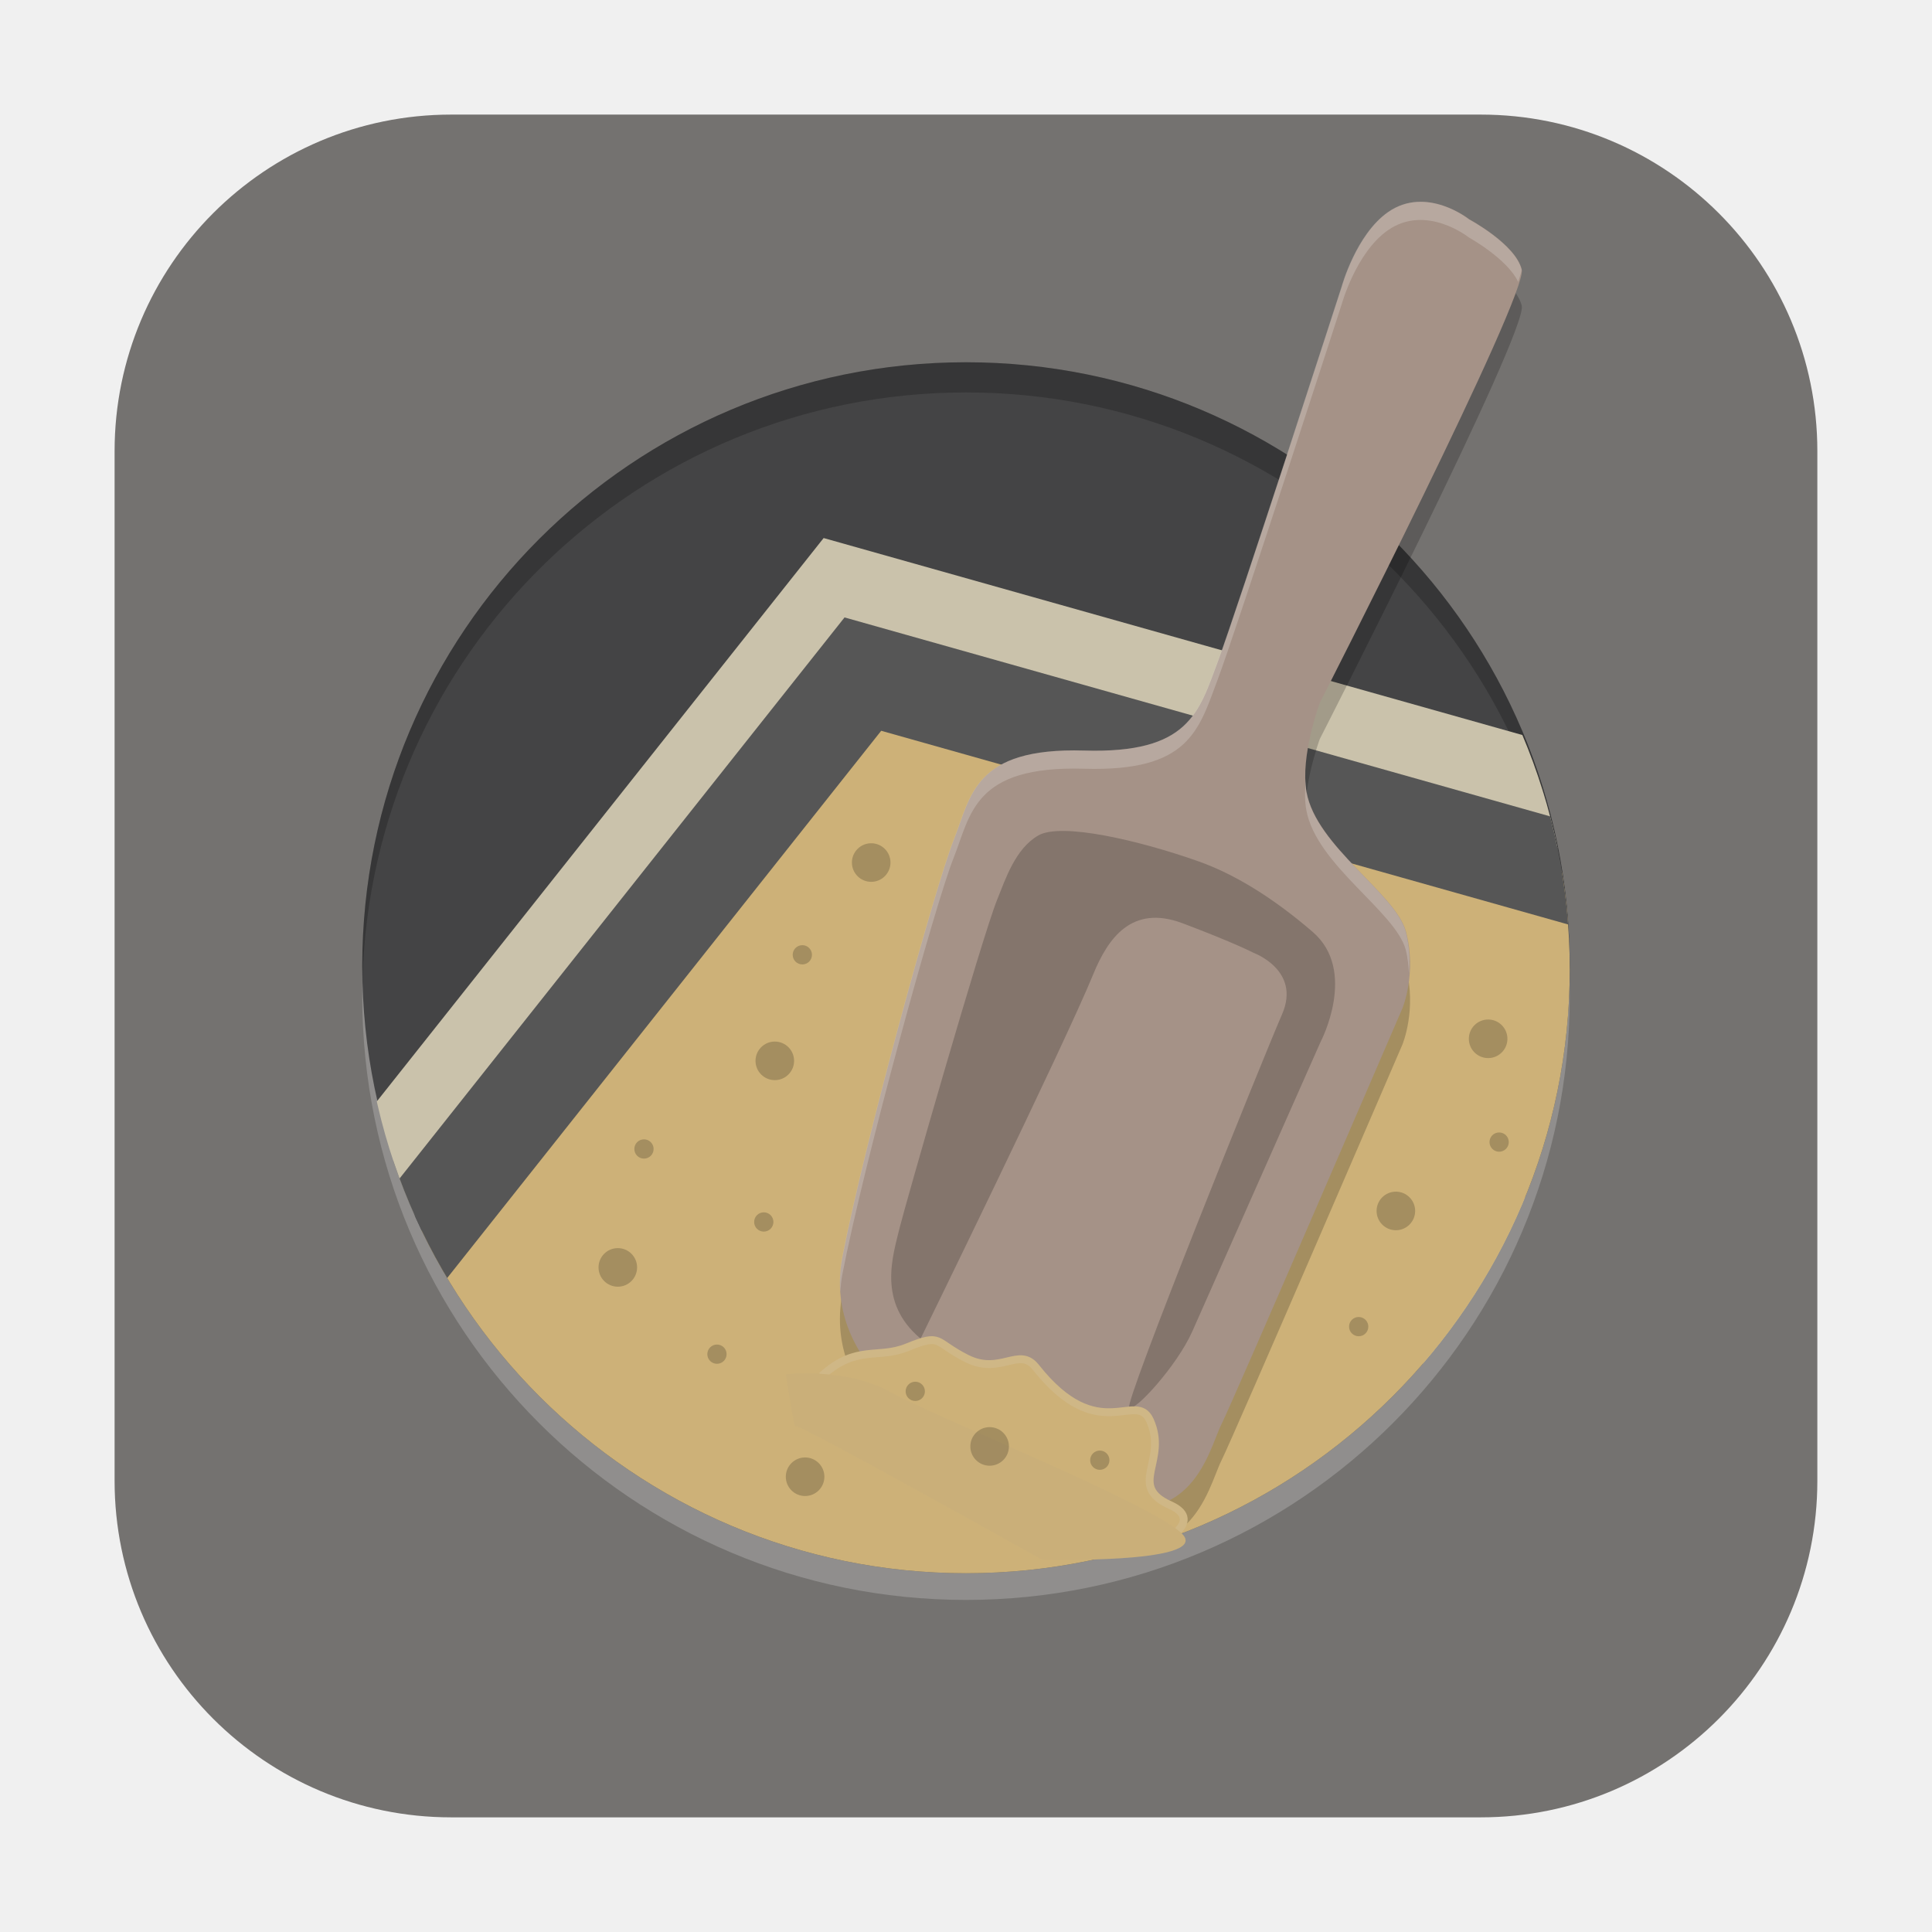
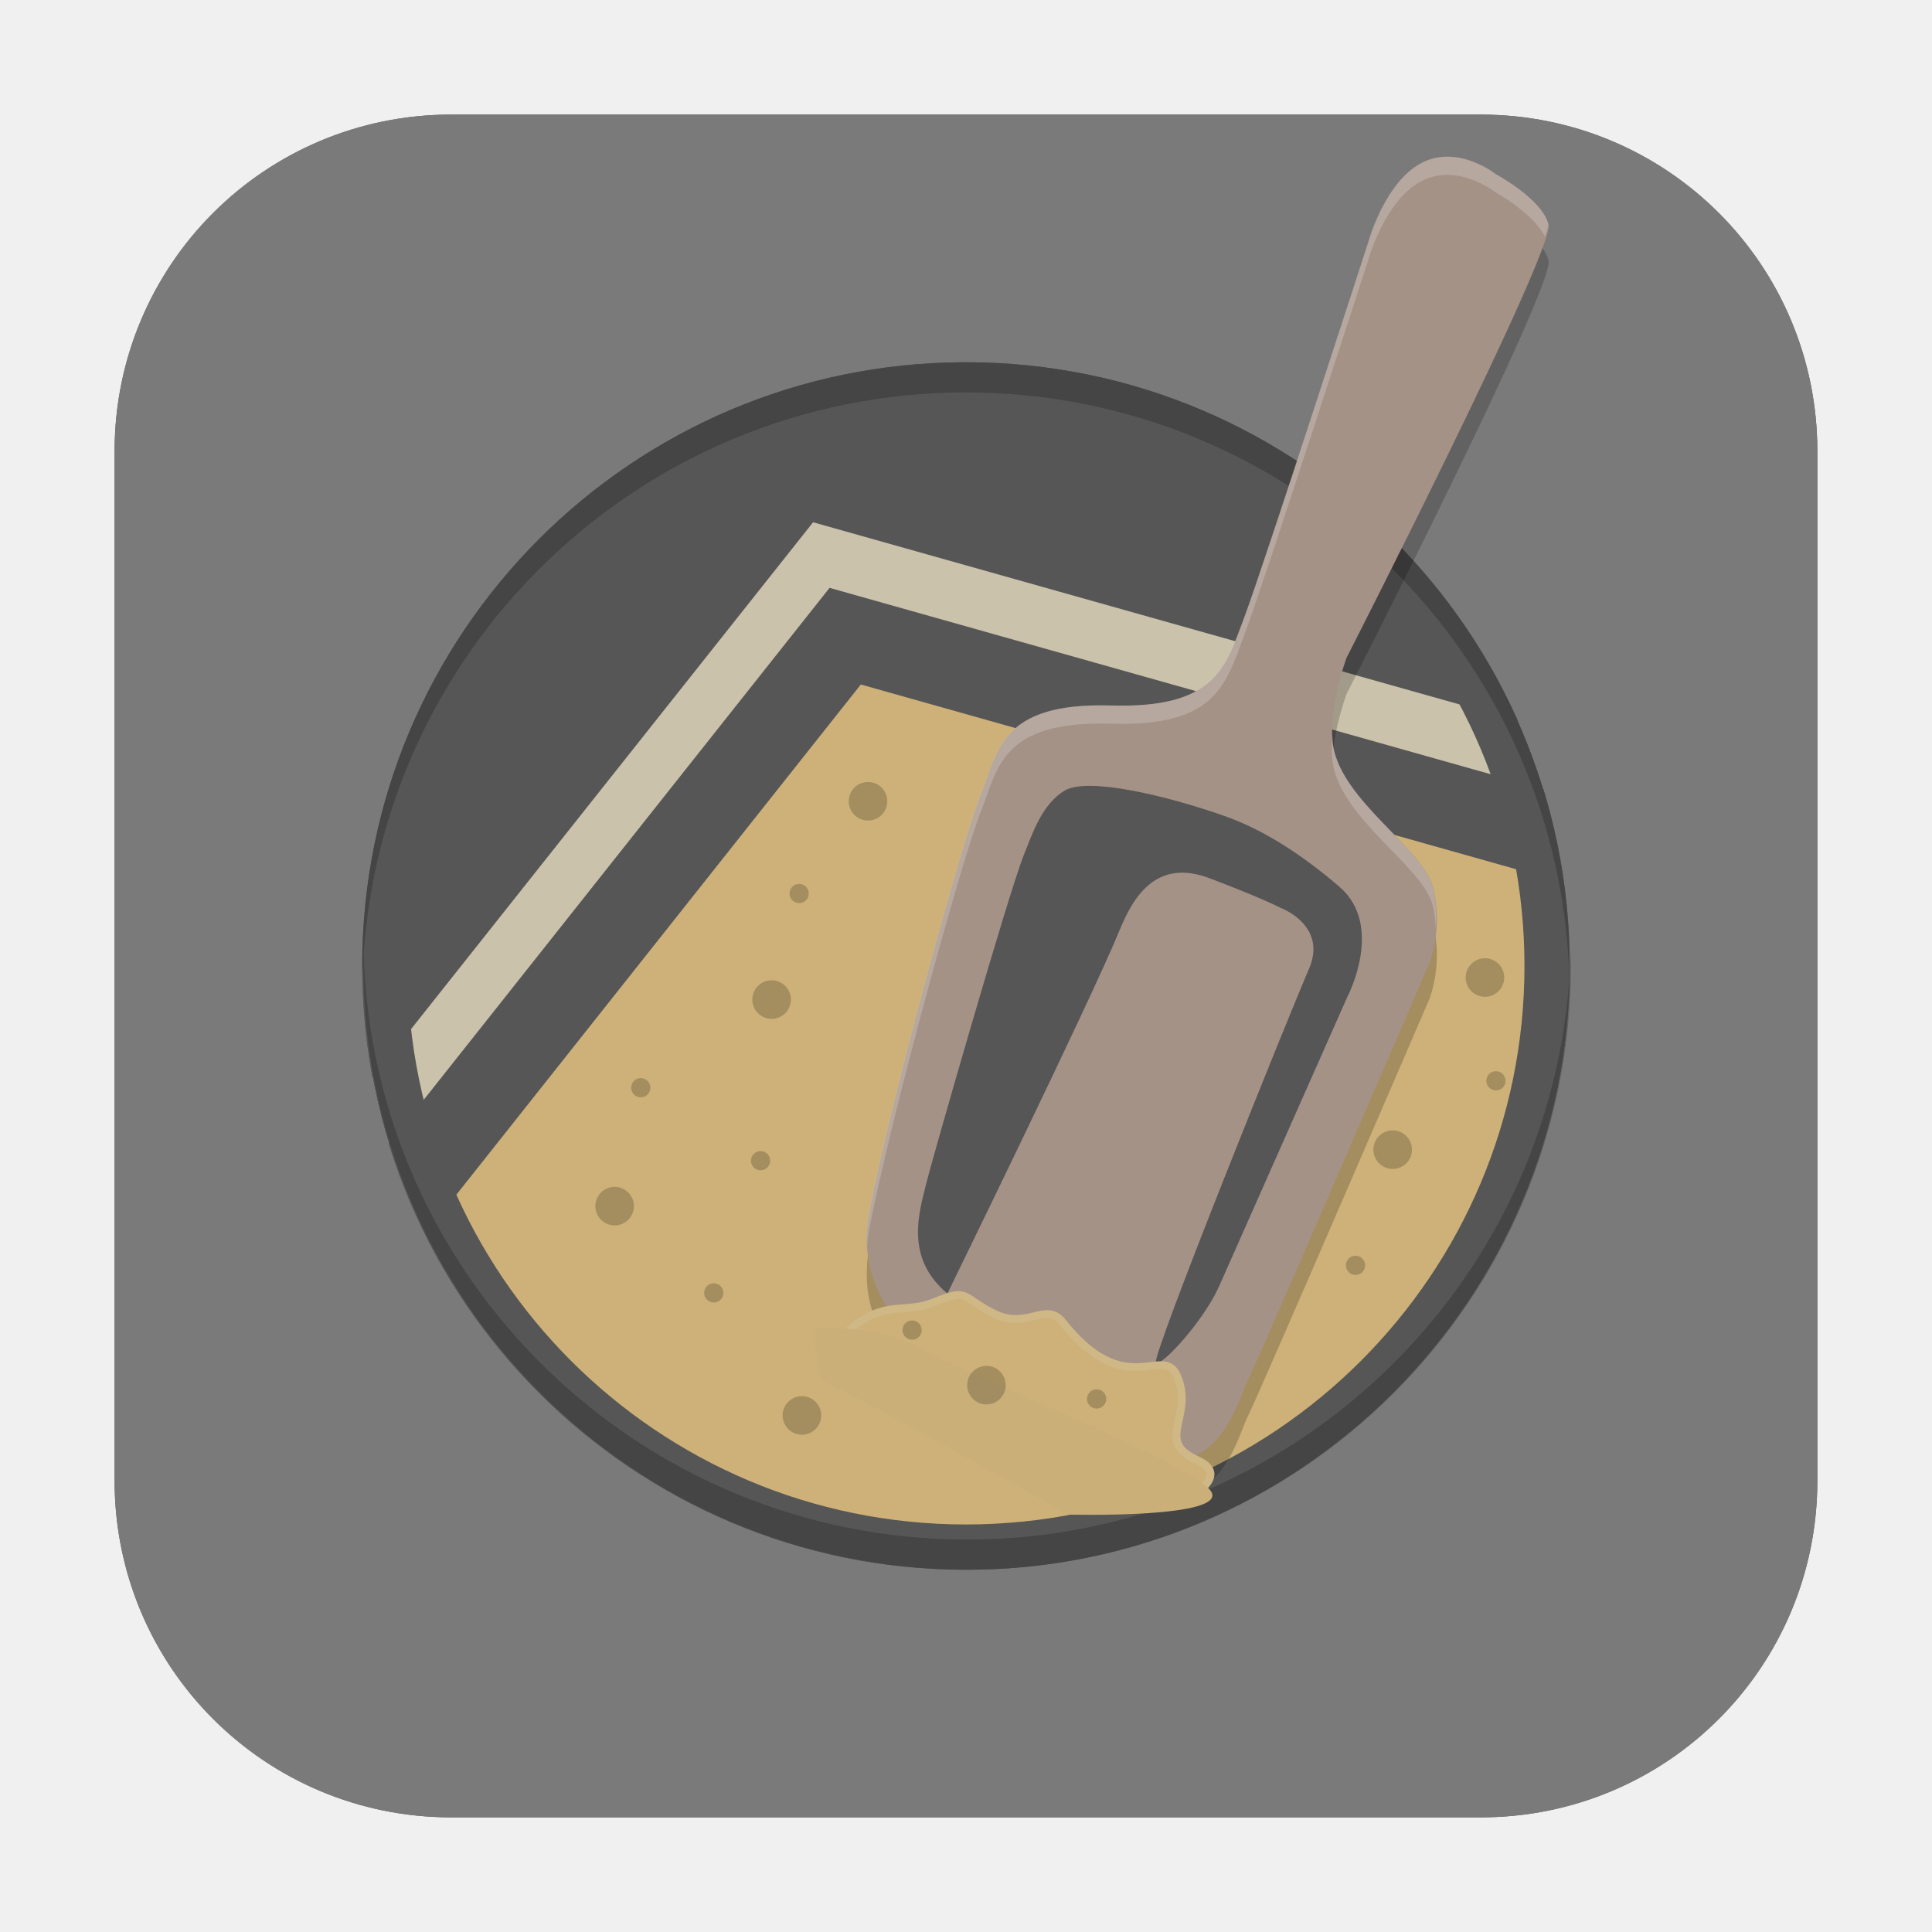
<svg xmlns="http://www.w3.org/2000/svg" xmlns:xlink="http://www.w3.org/1999/xlink" width="32" height="32" version="1.1" viewBox="0 0 32 32" id="svg22">
  <defs id="defs26">
    <clipPath id="SVGID_2_">
      <use xlink:href="#SVGID_1_" style="overflow:visible" id="use7" x="0" y="0" width="100%" height="100%" />
    </clipPath>
    <clipPath id="clipPath4588">
      <use xlink:href="#SVGID_1_" style="overflow:visible" id="use4586" x="0" y="0" width="100%" height="100%" />
    </clipPath>
    <path id="SVGID_1_" d="m 49.738,86.357 c -20.146,0 -36.536,-16.389 -36.536,-36.538 0,-20.145 16.39,-36.535 36.536,-36.535 20.145,0 36.536,16.39 36.536,36.535 -0.001,20.15 -16.389,36.538 -36.536,36.538 z" />
    <defs id="defs5">
      <path id="path864" d="m 49.738,86.357 c -20.146,0 -36.536,-16.389 -36.536,-36.538 0,-20.145 16.39,-36.535 36.536,-36.535 20.145,0 36.536,16.39 36.536,36.535 -0.001,20.15 -16.389,36.538 -36.536,36.538 z" />
    </defs>
    <clipPath id="clipPath4595">
      <use xlink:href="#SVGID_1_" style="overflow:visible" id="use4593" x="0" y="0" width="100%" height="100%" />
    </clipPath>
    <clipPath id="clipPath860">
      <use xlink:href="#SVGID_1_" style="overflow:visible" id="use858" x="0" y="0" width="100%" height="100%" />
    </clipPath>
    <path id="path864-5" d="m 49.738,86.357 c -20.146,0 -36.536,-16.389 -36.536,-36.538 0,-20.145 16.39,-36.535 36.536,-36.535 20.145,0 36.536,16.39 36.536,36.535 -0.001,20.15 -16.389,36.538 -36.536,36.538 z" />
    <defs id="defs5-7">
      <path d="m 49.738,86.357 c -20.146,0 -36.536,-16.389 -36.536,-36.538 0,-20.145 16.39,-36.535 36.536,-36.535 20.145,0 36.536,16.39 36.536,36.535 -0.001,20.15 -16.389,36.538 -36.536,36.538 z" id="path868" />
    </defs>
    <clipPath id="clipPath4595-3">
      <use height="100%" width="100%" y="0" x="0" id="use4593-5" style="overflow:visible" xlink:href="#SVGID_1_" />
    </clipPath>
    <clipPath id="SVGID_2_-3">
      <use xlink:href="#SVGID_1_-3" style="overflow:visible" id="use7-6" x="0" y="0" width="100%" height="100%" />
    </clipPath>
    <clipPath id="clipPath939">
      <use xlink:href="#SVGID_1_-3" style="overflow:visible" id="use937" x="0" y="0" width="100%" height="100%" />
    </clipPath>
    <path id="SVGID_1_-3" d="m 49.738,86.357 c -20.146,0 -36.536,-16.389 -36.536,-36.538 0,-20.145 16.39,-36.535 36.536,-36.535 20.145,0 36.536,16.39 36.536,36.535 -0.001,20.15 -16.389,36.538 -36.536,36.538 z" />
    <clipPath id="clipPath1018">
      <use xlink:href="#SVGID_1_-1" style="overflow:visible" id="use1016" x="0" y="0" width="100%" height="100%" />
    </clipPath>
    <path id="SVGID_1_-1" d="m 49.738,86.357 c -20.146,0 -36.536,-16.389 -36.536,-36.538 0,-20.145 16.39,-36.535 36.536,-36.535 20.145,0 36.536,16.39 36.536,36.535 -0.001,20.15 -16.389,36.538 -36.536,36.538 z" />
-     <clipPath clipPathUnits="userSpaceOnUse" id="clipPath995">
-       <use xlink:href="#SVGID_1_-1" style="overflow:visible;opacity:0" id="use997" x="0" y="0" width="100%" height="100%" transform="translate(5.8297719e-8,-0.04832972)" />
-     </clipPath>
-     <clipPath clipPathUnits="userSpaceOnUse" id="clipPath1006">
-       <use xlink:href="#SVGID_1_-1" style="overflow:visible;opacity:0" id="use1008" x="0" y="0" width="100%" height="100%" transform="translate(5.8297719e-8,-0.04832972)" />
+     <defs id="defs5-9">
+       <path id="path996" d="m 49.738,86.357 c -20.146,0 -36.536,-16.389 -36.536,-36.538 0,-20.145 16.39,-36.535 36.536,-36.535 20.145,0 36.536,16.39 36.536,36.535 -0.001,20.15 -16.389,36.538 -36.536,36.538 z" />
+     </defs>
+     <clipPath id="clipPath1027">
+       <use xlink:href="#SVGID_1_-1" style="overflow:visible" id="use1025" x="0" y="0" width="100%" height="100%" />
    </clipPath>
  </defs>
-   <rect ry="5.575" y="1.898" x="1.898" height="28.203" width="28.203" id="rect4497-3" style="fill:#747270;fill-opacity:1;fill-rule:evenodd;stroke:none;stroke-width:0;stroke-linecap:round;stroke-linejoin:bevel;stroke-miterlimit:4;stroke-dasharray:none;stroke-dashoffset:0;stroke-opacity:1" />
-   <g id="g1004" transform="matrix(0.2101547,0,0,0.2101524,5.597343,5.673185)">
-     <g id="g1014">
-       <circle cx="49.5" cy="51.518" id="circle70" style="opacity:0.2;fill:#ffffff;fill-opacity:1;stroke:none;stroke-width:0;stroke-miterlimit:4;stroke-dasharray:none" r="47.584" />
-       <circle cx="49.5" cy="49.14" id="circle2" style="opacity:1;fill:#444445;fill-opacity:1;stroke:none;stroke-width:0;stroke-miterlimit:4;stroke-dasharray:none" r="47.584" />
-       <path id="circle909" style="opacity:0.2;fill-opacity:1;stroke:none;stroke-width:0;stroke-miterlimit:4;stroke-dasharray:none" d="M 49.416,1.555 A 47.584,47.584 0 0 0 1.916,49.14 a 47.584,47.584 0 0 0 0.019,1.106 47.584,47.584 0 0 1 47.565,-46.311 47.584,47.584 0 0 1 47.575,46.562 47.584,47.584 0 0 0 0.009,-1.357 47.584,47.584 0 0 0 -47.584,-47.585 47.584,47.584 0 0 0 -0.084,0 z" />
-     </g>
-     <g id="g925" transform="matrix(1.302423,0,0,1.302423,-15.27858,-14.58459)">
-       <g id="g14" transform="matrix(0.9999725,0,0,1,3.6344504e-4,-0.6344189)">
-         <defs id="defs5-9">
-           <path id="path996" d="m 49.738,86.357 c -20.146,0 -36.536,-16.389 -36.536,-36.538 0,-20.145 16.39,-36.535 36.536,-36.535 20.145,0 36.536,16.39 36.536,36.535 -0.001,20.15 -16.389,36.538 -36.536,36.538 z" />
-         </defs>
-         <clipPath id="clipPath1027">
-           <use xlink:href="#SVGID_1_-1" style="overflow:visible" id="use1025" x="0" y="0" width="100%" height="100%" />
-         </clipPath>
-         <path style="fill:#565656;fill-opacity:1;stroke:#cac2ab;stroke-width:6;stroke-opacity:1" d="M 13.149,63.763 42.232,27.094 99.64,43.278 c 0,0 -33.383,53.614 -32.118,53.108 C 68.787,95.88 17.955,88.04 17.955,88.04 Z" clip-path="url(#clipPath1006)" id="path10" />
-         <path style="opacity:1;fill:#cdb178;fill-opacity:1;stroke:#565656;stroke-width:6;stroke-opacity:1" d="m 14.414,68.568 29.083,-36.67 57.408,16.186 c 0,0 -33.383,53.613 -32.118,53.107 1.265,-0.506 -49.567,-8.346 -49.567,-8.346 z" clip-path="url(#clipPath995)" id="path12" />
-       </g>
-       <g id="g902">
-         <path style="opacity:0.2;fill:#000000;fill-opacity:1;stroke:none;stroke-width:0;stroke-miterlimit:4;stroke-dasharray:none;stroke-opacity:1" d="m 75.281,5.5 c 2.328,-1.63 4.909,0.433 4.909,0.433 0,0 2.791,1.492 3.177,3.032 0.386,1.54 -12.223,26.23 -12.223,26.23 0,0 -1.193,3.23 -0.8,5.391 0.605,3.32 5.404,6.146 6.015,8.448 0.669,2.527 -0.211,4.641 -0.211,4.641 0,0 -10.203,23.68 -10.973,25.22 -0.771,1.542 -1.927,7.508 -9.241,3.851 -7.315,-3.658 -7.315,-3.658 -7.315,-3.658 0,0 -7.701,-3.465 -6.353,-10.395 1.347,-6.932 5.621,-22.421 6.737,-25.219 1.042,-2.614 1.191,-5.588 7.893,-5.392 6.354,0.186 6.93,-2.31 8.085,-5.39 1.157,-3.08 7.508,-22.717 7.508,-22.717 0,0 0.866,-3.127 2.792,-4.475 z" id="path890" />
-         <path style="fill:#a59287;fill-opacity:1;stroke:none;stroke-width:0;stroke-miterlimit:4;stroke-dasharray:none;stroke-opacity:1" d="m 75.281,3.308 c 2.328,-1.63 4.909,0.433 4.909,0.433 0,0 2.791,1.492 3.177,3.032 0.386,1.54 -12.223,26.23 -12.223,26.23 0,0 -1.193,3.23 -0.8,5.391 0.605,3.32 5.404,6.146 6.015,8.448 0.669,2.527 -0.211,4.641 -0.211,4.641 0,0 -10.203,23.68 -10.973,25.22 -0.771,1.542 -1.927,7.508 -9.241,3.851 -7.315,-3.658 -7.315,-3.658 -7.315,-3.658 0,0 -7.701,-3.465 -6.353,-10.395 1.347,-6.932 5.621,-22.421 6.737,-25.219 1.042,-2.614 1.191,-5.588 7.893,-5.392 6.354,0.186 6.93,-2.31 8.085,-5.39 1.157,-3.08 7.508,-22.717 7.508,-22.717 0,0 0.866,-3.127 2.792,-4.475 z" id="path19" />
-         <path id="path891" style="opacity:0.2;fill:#ffffff;fill-opacity:1;stroke:none;stroke-width:0;stroke-miterlimit:4;stroke-dasharray:none;stroke-opacity:1" d="m 77.017,2.688 c -0.569,0.036 -1.173,0.213 -1.755,0.621 -1.926,1.348 -2.79,4.474 -2.79,4.474 0,0 -6.35,19.64 -7.507,22.72 -1.155,3.08 -1.731,5.574 -8.085,5.388 -6.702,-0.196 -6.85,2.781 -7.892,5.395 -1.116,2.798 -5.389,18.286 -6.736,25.218 -0.147,0.756 -0.168,1.46 -0.121,2.134 0.024,-0.338 0.052,-0.678 0.121,-1.035 1.347,-6.932 5.62,-22.42 6.736,-25.218 1.042,-2.614 1.19,-5.591 7.892,-5.395 6.354,0.186 6.93,-2.308 8.085,-5.388 1.157,-3.08 7.507,-22.72 7.507,-22.72 0,0 0.864,-3.126 2.79,-4.474 2.328,-1.63 4.909,0.435 4.909,0.435 0,0 2.317,1.281 2.983,2.69 0.065,-0.25 0.223,-0.664 0.2,-0.756 -0.386,-1.54 -3.183,-3.033 -3.183,-3.033 0,0 -1.446,-1.164 -3.154,-1.056 z M 70.31,37.596 c -0.071,0.656 -0.085,1.314 0.021,1.898 0.605,3.32 5.404,6.147 6.015,8.449 0.133,0.503 0.163,0.97 0.193,1.427 0.056,-0.741 0.058,-1.58 -0.193,-2.526 -0.611,-2.302 -5.41,-5.129 -6.015,-8.449 -0.045,-0.246 -0.014,-0.532 -0.021,-0.799 z" />
-         <path d="m 46.99,71.475 c 0,0 8.714,-17.805 10.441,-22.034 0.885,-2.165 2.32,-4.267 5.42,-3.097 3.156,1.191 4.287,1.787 4.287,1.787 0,0 2.884,1.048 1.729,3.709 -1.158,2.66 -9.604,23.6 -9.257,23.83 0.348,0.232 2.893,-2.545 3.819,-4.625 0.925,-2.084 7.776,-17.549 7.776,-17.549 0,0 2.245,-4.276 -0.489,-6.632 -2.437,-2.099 -4.772,-3.517 -6.94,-4.28 -3.586,-1.263 -8.284,-2.362 -9.673,-1.552 -1.388,0.809 -1.979,2.644 -2.474,3.866 -0.932,2.294 -5.628,18.711 -5.904,19.857 -0.416,1.727 -1.369,4.528 1.265,6.72 z" id="path21" style="opacity:0.2;fill-opacity:1;stroke:none;stroke-width:0;stroke-miterlimit:4;stroke-dasharray:none" />
-         <path style="opacity:1;fill:#cdb178;fill-opacity:1;stroke:#cfb786;stroke-width:0.476;stroke-miterlimit:4;stroke-dasharray:none;stroke-opacity:1" d="m 41.117,73.636 c 2.034,-1.78 3.306,-0.922 5.04,-1.626 2.172,-0.882 1.603,-0.341 3.638,0.677 2.035,1.017 3.154,-0.759 4.164,0.521 3.815,4.832 6.066,1.349 6.91,3.218 1.113,2.468 -1.392,3.951 1.222,5.123 2.285,1.025 -0.921,2.493 -0.921,2.493 L 53.799,82.146 41.472,76.084 Z" id="path23" />
-         <path style="fill:#caaf79;fill-opacity:1" d="m 38.841,73.636 c 0,0 3.631,-0.433 6.341,1.084 2.71,1.518 16.421,6.991 17.722,8.671 1.328,1.716 -8.563,1.464 -8.563,1.464 0,0 -14.795,-8.294 -14.904,-8.076 -0.109,0.218 -0.596,-3.143 -0.596,-3.143 z" id="path25" />
-       </g>
-       <circle cx="44" cy="42.667" r="1.167" id="circle28" style="opacity:0.2;fill-opacity:1" />
-       <circle cx="38.167" cy="54.667" r="1.167" id="circle30" style="opacity:0.2;fill-opacity:1" />
-       <circle cx="75.75" cy="63.75" r="1.167" id="circle32" style="opacity:0.2;fill-opacity:1" />
-       <circle cx="81.333" cy="53.333" r="1.167" id="circle34" style="opacity:0.2;fill-opacity:1" />
-       <circle cx="28.667" cy="67.167" r="1.167" id="circle36" style="opacity:0.2;fill-opacity:1" />
-       <circle cx="40" cy="79.834" r="1.167" id="circle38" style="opacity:0.2;fill-opacity:1" />
-       <circle cx="51.167" cy="78" r="1.167" id="circle40" style="opacity:0.2;fill-opacity:1" />
-       <circle cx="37.5" cy="64.417" r="0.583" id="circle42" style="opacity:0.2;fill-opacity:1" />
-       <circle cx="30.25" cy="60" r="0.583" id="circle44" style="opacity:0.2;fill-opacity:1" />
-       <circle cx="34.667" cy="72.417" r="0.583" id="circle46" style="opacity:0.2;fill-opacity:1" />
-       <circle cx="81.999" cy="59.583" r="0.583" id="circle48" style="opacity:0.2;fill-opacity:1" />
-       <circle cx="73.5" cy="70.75" r="0.583" id="circle50" style="opacity:0.2;fill-opacity:1" />
-       <circle cx="39.833" cy="48.25" r="0.583" id="circle52" style="opacity:0.2;fill-opacity:1" />
-       <circle cx="57.834" cy="78.833" r="0.583" id="circle54" style="opacity:0.2;fill-opacity:1" />
-       <circle cx="46.667" cy="74.667" r="0.583" id="circle56" style="opacity:0.2;fill-opacity:1" />
-     </g>
+   <rect ry="5.575" y="1.898" x="1.898" height="28.203" width="28.203" id="rect4497-3-3" style="fill:#565656;fill-opacity:1;fill-rule:evenodd;stroke:none;stroke-width:0;stroke-linecap:round;stroke-linejoin:bevel;stroke-miterlimit:4;stroke-dasharray:none;stroke-dashoffset:0;stroke-opacity:1" />
+   <g id="g1151">
+     <path id="path10-0" clip-path="none" style="fill:#565656;fill-opacity:1;stroke:#cac2ab;stroke-width:1;stroke-miterlimit:4;stroke-dasharray:none;stroke-opacity:1" d="M 13.652,9.222 6.313,18.474 a 10,10 0 0 0 9.688,7.525 10,10 0 0 0 10,-10 10,10 0 0 0 -0.623,-3.473 z" />
+     <path id="path12-2" clip-path="none" style="fill:#cdb178;fill-opacity:1;stroke:#565656;stroke-width:1.4;stroke-miterlimit:4;stroke-dasharray:none;stroke-opacity:1" d="m 13.999,10.537 -7.279,9.182 a 10,10 0 0 0 9.281,6.281 10,10 0 0 0 10,-10 10,10 0 0 0 -0.232,-2.145 z" />
+   </g>
+   <path id="rect4497-3" style="fill:#7a7a7a;fill-opacity:1;fill-rule:evenodd;stroke:none;stroke-width:0;stroke-linecap:round;stroke-linejoin:bevel;stroke-miterlimit:4;stroke-dasharray:none;stroke-dashoffset:0;stroke-opacity:1" d="m 7.473,1.898 c -3.089,0 -5.574,2.486 -5.574,5.574 V 24.527 c 0,3.089 2.486,5.574 5.574,5.574 H 24.527 c 3.089,10e-7 5.574,-2.486 5.574,-5.574 V 7.473 c 0,-3.089 -2.486,-5.574 -5.574,-5.574 z M 15.98,6 A 10,10 0 0 1 16,6 10,10 0 0 1 26,16 10,10 0 0 1 16,26 10,10 0 0 1 6,16 10,10 0 0 1 15.98,6 Z" />
+   <path id="circle2" style="fill-opacity:1;stroke:none;stroke-width:0;stroke-miterlimit:4;stroke-dasharray:none;opacity:1;fill:#565656" d="M 15.98,6 A 10,10 0 0 0 6,16 10,10 0 0 0 16,26 10,10 0 0 0 26,16 10,10 0 0 0 16,6 10,10 0 0 0 15.98,6 Z M 16,6.75 A 9.25,9.25 0 0 1 25.25,16 9.25,9.25 0 0 1 16,25.25 9.25,9.25 0 0 1 6.75,16 9.25,9.25 0 0 1 16,6.75 Z" />
+   <path id="circle909" style="opacity:0.2;fill-opacity:1;stroke:none;stroke-width:0;stroke-miterlimit:4;stroke-dasharray:none" d="M 15.98,6 A 10,10 0 0 0 5.998,16 10,10 0 0 0 6.002,16.232 10,10 0 0 1 15.998,6.5 10,10 0 0 1 25.996,16.285 10,10 0 0 0 25.998,16 a 10,10 0 0 0 -10,-10 10,10 0 0 0 -0.018,0 z" />
+   <path id="circle909-3" style="opacity:0.2;fill-opacity:1;stroke:none;stroke-width:0;stroke-miterlimit:4;stroke-dasharray:none" d="m 16.001,26 a 10,10 0 0 1 -9.982,-10 10,10 0 0 1 0.004,-0.232 10,10 0 0 0 9.996,9.732 10,10 0 0 0 9.998,-9.785 10,10 0 0 1 0.002,0.285 10,10 0 0 1 -10,10 10,10 0 0 1 -0.018,0 z" />
+   <g id="g902-6" transform="matrix(0.2737102,0,0,0.2737073,2.83025,1.861468)">
+     <path style="opacity:0.2;fill:#000000;fill-opacity:1;stroke:none;stroke-width:0;stroke-miterlimit:4;stroke-dasharray:none;stroke-opacity:1" d="m 75.281,5.5 c 2.328,-1.63 4.909,0.433 4.909,0.433 0,0 2.791,1.492 3.177,3.032 0.386,1.54 -12.223,26.23 -12.223,26.23 0,0 -1.193,3.23 -0.8,5.391 0.605,3.32 5.404,6.146 6.015,8.448 0.669,2.527 -0.211,4.641 -0.211,4.641 0,0 -10.203,23.68 -10.973,25.22 -0.771,1.542 -1.927,7.508 -9.241,3.851 -7.315,-3.658 -7.315,-3.658 -7.315,-3.658 0,0 -7.701,-3.465 -6.353,-10.395 1.347,-6.932 5.621,-22.421 6.737,-25.219 1.042,-2.614 1.191,-5.588 7.893,-5.392 6.354,0.186 6.93,-2.31 8.085,-5.39 1.157,-3.08 7.508,-22.717 7.508,-22.717 0,0 0.866,-3.127 2.792,-4.475 z" id="path890-7" />
+     <path style="fill:#a59287;fill-opacity:1;stroke:none;stroke-width:0;stroke-miterlimit:4;stroke-dasharray:none;stroke-opacity:1" d="m 75.281,3.308 c 2.328,-1.63 4.909,0.433 4.909,0.433 0,0 2.791,1.492 3.177,3.032 0.386,1.54 -12.223,26.23 -12.223,26.23 0,0 -1.193,3.23 -0.8,5.391 0.605,3.32 5.404,6.146 6.015,8.448 0.669,2.527 -0.211,4.641 -0.211,4.641 0,0 -10.203,23.68 -10.973,25.22 -0.771,1.542 -1.927,7.508 -9.241,3.851 -7.315,-3.658 -7.315,-3.658 -7.315,-3.658 0,0 -7.701,-3.465 -6.353,-10.395 1.347,-6.932 5.621,-22.421 6.737,-25.219 1.042,-2.614 1.191,-5.588 7.893,-5.392 6.354,0.186 6.93,-2.31 8.085,-5.39 1.157,-3.08 7.508,-22.717 7.508,-22.717 0,0 0.866,-3.127 2.792,-4.475 z" id="path19-5" />
+     <path id="path891-3" style="opacity:0.2;fill:#ffffff;fill-opacity:1;stroke:none;stroke-width:0;stroke-miterlimit:4;stroke-dasharray:none;stroke-opacity:1" d="m 77.017,2.688 c -0.569,0.036 -1.173,0.213 -1.755,0.621 -1.926,1.348 -2.79,4.474 -2.79,4.474 0,0 -6.35,19.64 -7.507,22.72 -1.155,3.08 -1.731,5.574 -8.085,5.388 -6.702,-0.196 -6.85,2.781 -7.892,5.395 -1.116,2.798 -5.389,18.286 -6.736,25.218 -0.147,0.756 -0.168,1.46 -0.121,2.134 0.024,-0.338 0.052,-0.678 0.121,-1.035 1.347,-6.932 5.62,-22.42 6.736,-25.218 1.042,-2.614 1.19,-5.591 7.892,-5.395 6.354,0.186 6.93,-2.308 8.085,-5.388 1.157,-3.08 7.507,-22.72 7.507,-22.72 0,0 0.864,-3.126 2.79,-4.474 2.328,-1.63 4.909,0.435 4.909,0.435 0,0 2.317,1.281 2.983,2.69 0.065,-0.25 0.223,-0.664 0.2,-0.756 -0.386,-1.54 -3.183,-3.033 -3.183,-3.033 0,0 -1.446,-1.164 -3.154,-1.056 z M 70.31,37.596 c -0.071,0.656 -0.085,1.314 0.021,1.898 0.605,3.32 5.404,6.147 6.015,8.449 0.133,0.503 0.163,0.97 0.193,1.427 0.056,-0.741 0.058,-1.58 -0.193,-2.526 -0.611,-2.302 -5.41,-5.129 -6.015,-8.449 -0.045,-0.246 -0.014,-0.532 -0.021,-0.799 z" />
+     <path d="m 46.99,71.475 c 0,0 8.714,-17.805 10.441,-22.034 0.885,-2.165 2.32,-4.267 5.42,-3.097 3.156,1.191 4.287,1.787 4.287,1.787 0,0 2.884,1.048 1.729,3.709 -1.158,2.66 -9.604,23.6 -9.257,23.83 0.348,0.232 2.893,-2.545 3.819,-4.625 0.925,-2.084 7.776,-17.549 7.776,-17.549 0,0 2.245,-4.276 -0.489,-6.632 -2.437,-2.099 -4.772,-3.517 -6.94,-4.28 -3.586,-1.263 -8.284,-2.362 -9.673,-1.552 -1.388,0.809 -1.979,2.644 -2.474,3.866 -0.932,2.294 -5.628,18.711 -5.904,19.857 -0.416,1.727 -1.369,4.528 1.265,6.72 z" id="path21-5" style="opacity:1;fill-opacity:1;stroke:none;stroke-width:0;stroke-miterlimit:4;stroke-dasharray:none;fill:#565656" />
+     <path style="opacity:1;fill:#cdb178;fill-opacity:1;stroke:#cfb786;stroke-width:0.476;stroke-miterlimit:4;stroke-dasharray:none;stroke-opacity:1" d="m 41.117,73.636 c 2.034,-1.78 3.306,-0.922 5.04,-1.626 2.172,-0.882 1.603,-0.341 3.638,0.677 2.035,1.017 3.154,-0.759 4.164,0.521 3.815,4.832 6.066,1.349 6.91,3.218 1.113,2.468 -1.392,3.951 1.222,5.123 2.285,1.025 -0.921,2.493 -0.921,2.493 L 53.799,82.146 41.472,76.084 Z" id="path23-6" />
+     <path style="fill:#caaf79;fill-opacity:1" d="m 38.841,73.636 c 0,0 3.631,-0.433 6.341,1.084 2.71,1.518 16.421,6.991 17.722,8.671 1.328,1.716 -8.563,1.464 -8.563,1.464 0,0 -14.795,-8.294 -14.904,-8.076 -0.109,0.218 -0.596,-3.143 -0.596,-3.143 z" id="path25-2" />
+   </g>
+   <g id="g963-9" transform="matrix(0.2737102,0,0,0.2737073,2.333657,1.593349)">
+     <circle cx="44" cy="42.667" r="1.167" id="circle28-1" style="opacity:0.2;fill-opacity:1" />
+     <circle cx="38.167" cy="54.667" r="1.167" id="circle30-2" style="opacity:0.2;fill-opacity:1" />
+     <circle cx="75.75" cy="63.75" r="1.167" id="circle32-7" style="opacity:0.2;fill-opacity:1" />
+     <circle cx="81.333" cy="53.333" r="1.167" id="circle34-0" style="opacity:0.2;fill-opacity:1" />
+     <circle cx="28.667" cy="67.167" r="1.167" id="circle36-9" style="opacity:0.2;fill-opacity:1" />
+     <circle cx="40" cy="79.834" r="1.167" id="circle38-3" style="opacity:0.2;fill-opacity:1" />
+     <circle cx="51.167" cy="78" r="1.167" id="circle40-6" style="opacity:0.2;fill-opacity:1" />
+     <circle cx="37.5" cy="64.417" r="0.583" id="circle42-0" style="opacity:0.2;fill-opacity:1" />
+     <circle cx="30.25" cy="60" r="0.583" id="circle44-6" style="opacity:0.2;fill-opacity:1" />
+     <circle cx="34.667" cy="72.417" r="0.583" id="circle46-2" style="opacity:0.2;fill-opacity:1" />
+     <circle cx="81.999" cy="59.583" r="0.583" id="circle48-6" style="opacity:0.2;fill-opacity:1" />
+     <circle cx="73.5" cy="70.75" r="0.583" id="circle50-1" style="opacity:0.2;fill-opacity:1" />
+     <circle cx="39.833" cy="48.25" r="0.583" id="circle52-8" style="opacity:0.2;fill-opacity:1" />
+     <circle cx="57.834" cy="78.833" r="0.583" id="circle54-7" style="opacity:0.2;fill-opacity:1" />
+     <circle cx="46.667" cy="74.667" r="0.583" id="circle56-9" style="opacity:0.2;fill-opacity:1" />
  </g>
</svg>
